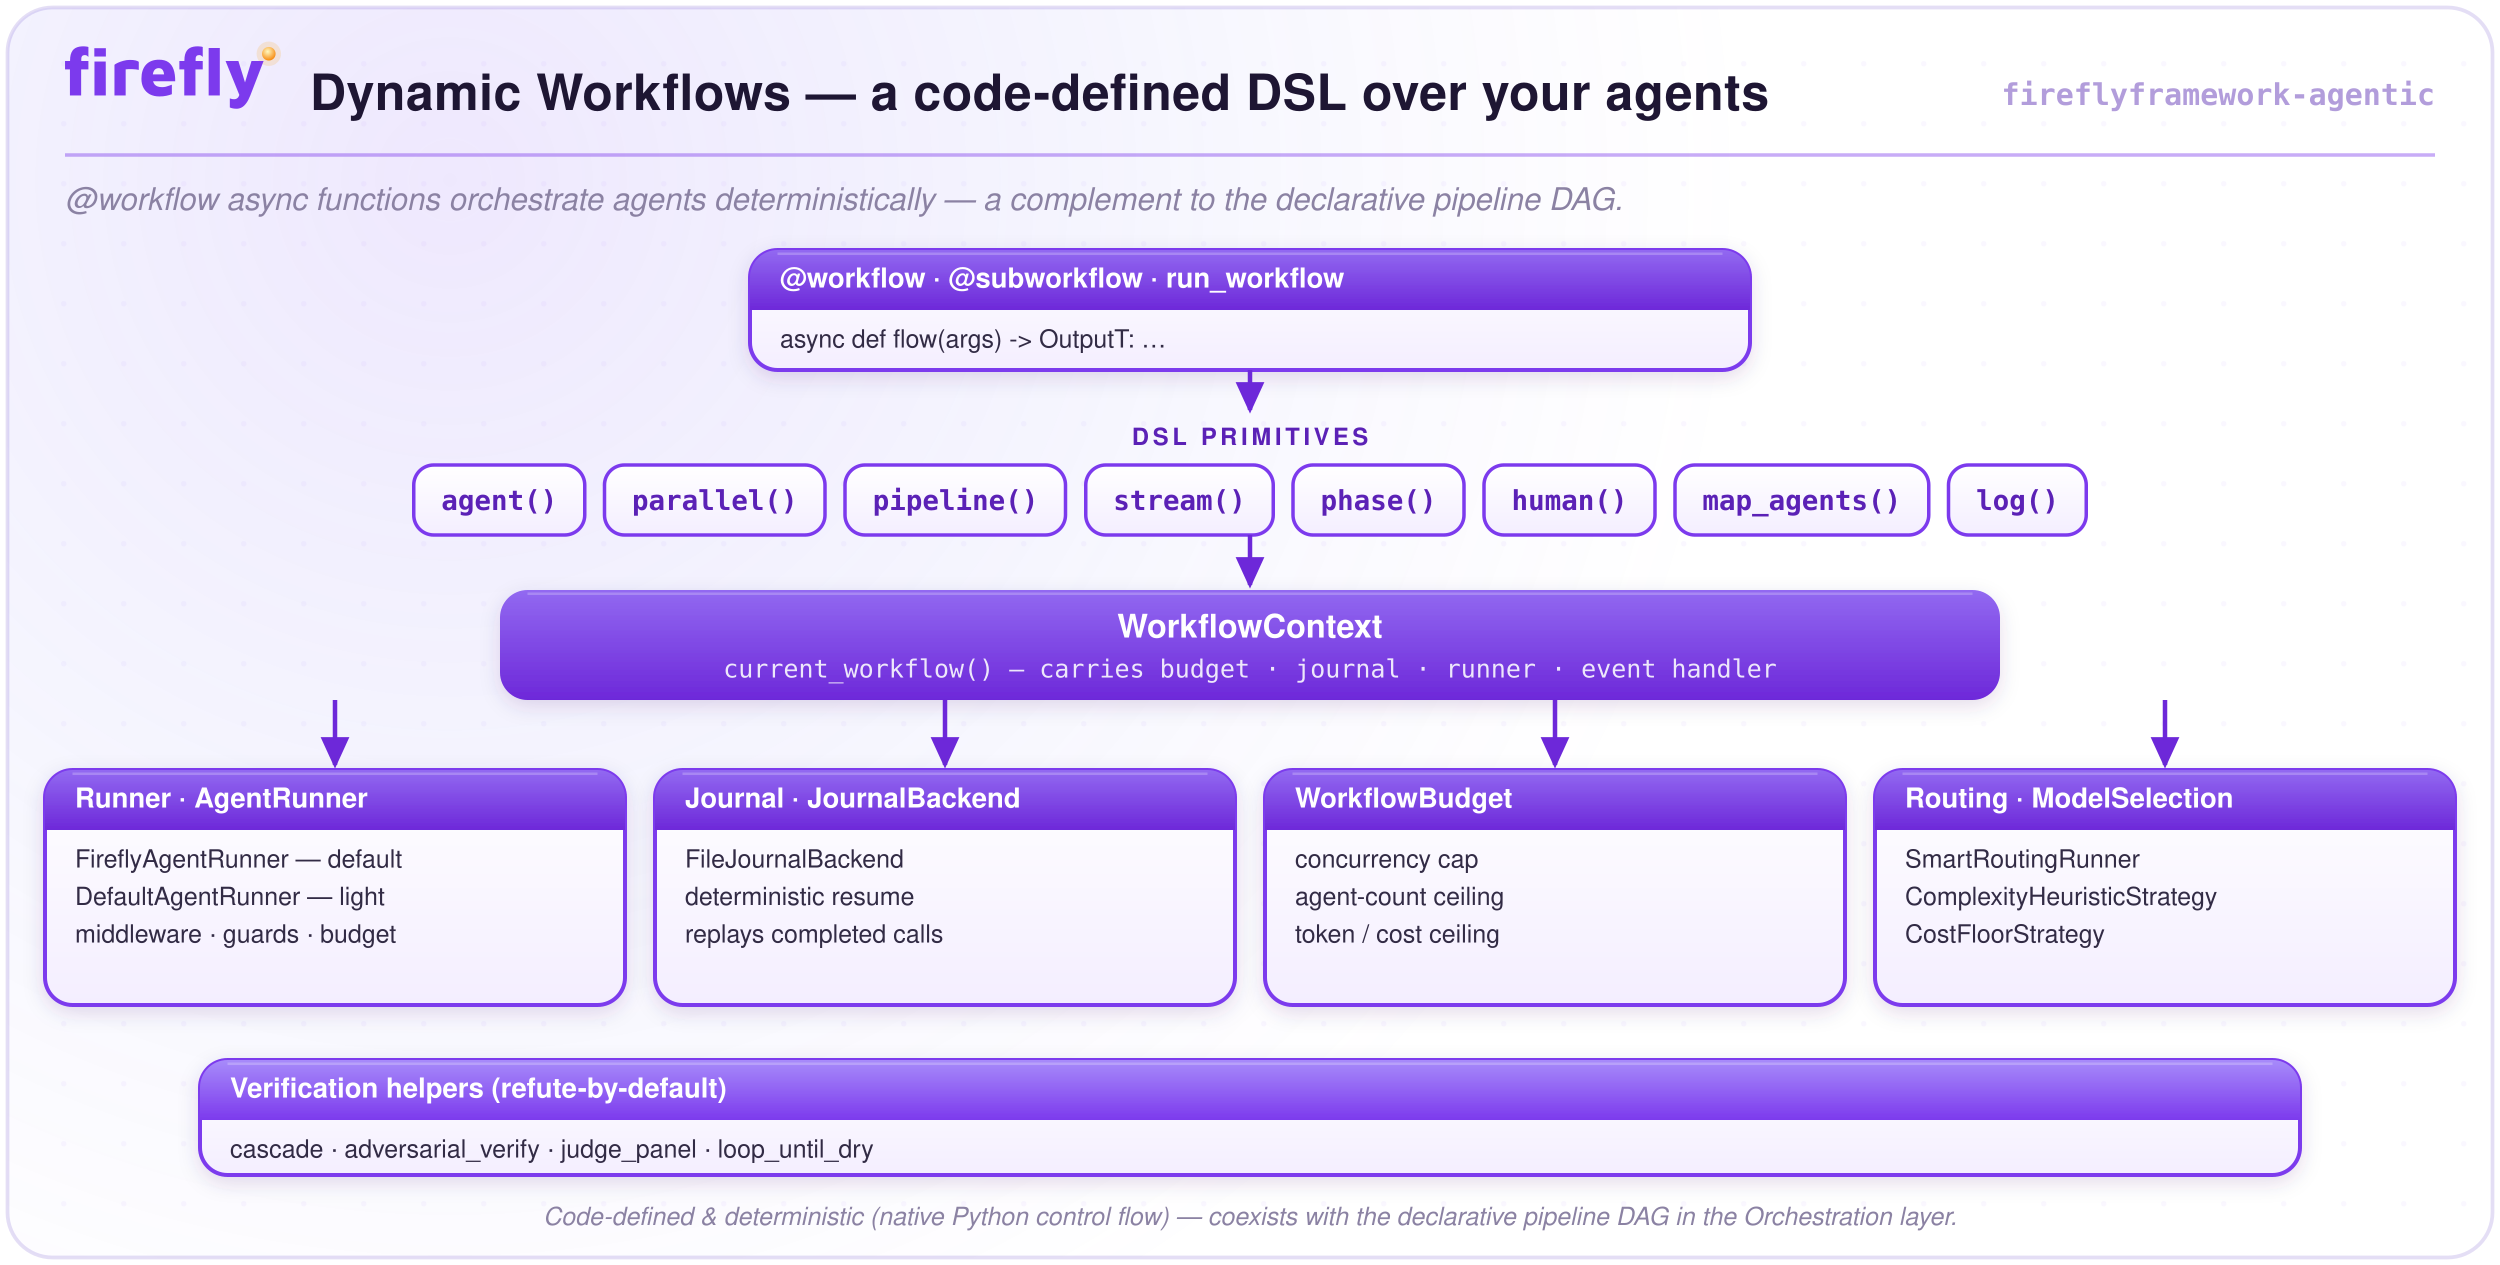
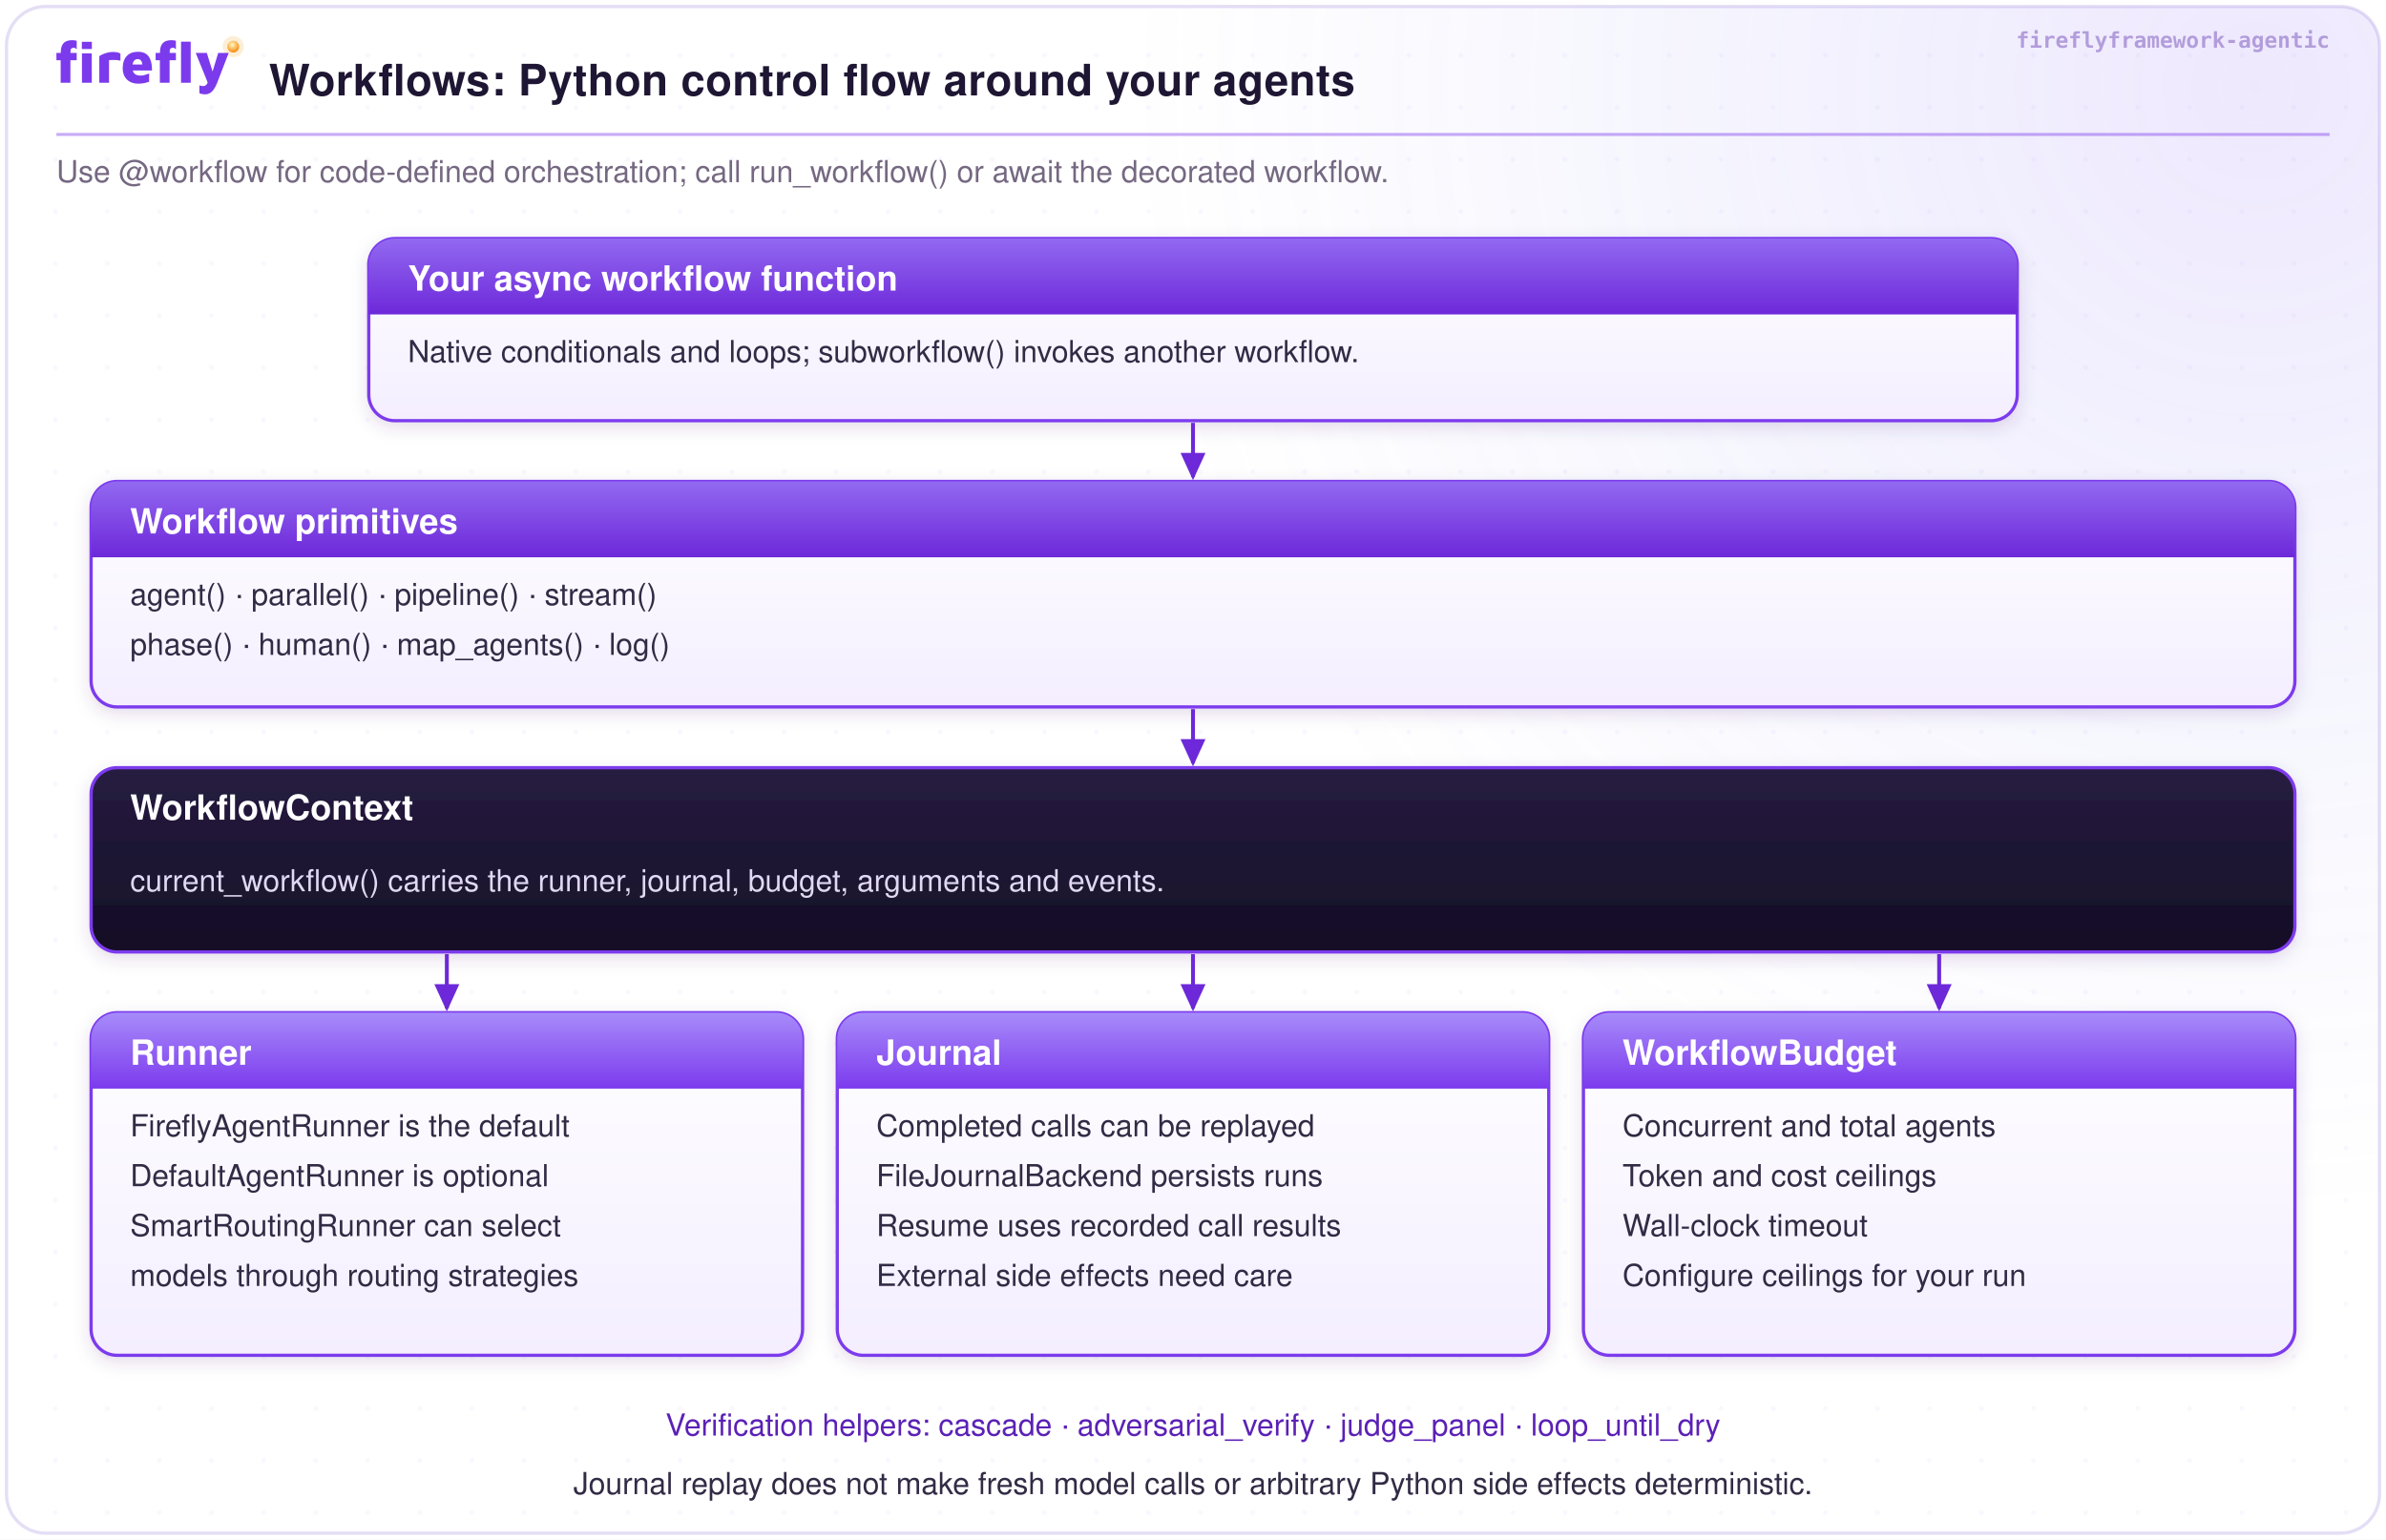
- <svg xmlns="http://www.w3.org/2000/svg" width="1000" height="506" viewBox="0 0 1000 506" role="img" aria-label="Firefly Agentic Dynamic Workflows: the @workflow DSL primitives over a WorkflowContext carrying runner, journal, budget and routing." font-family="-apple-system,'Segoe UI',Helvetica,Arial,sans-serif">
+ <svg xmlns="http://www.w3.org/2000/svg" width="1100" height="710" viewBox="0 0 1100 710" role="img" aria-labelledby="diagram-title diagram-description" font-family="-apple-system,'Segoe UI',Helvetica,Arial,sans-serif">
  <defs>
    <linearGradient id="hdr" x1="0" y1="0" x2="0" y2="1">
      <stop offset="0" stop-color="#9269f1" />
      <stop offset="1" stop-color="#6d28d9" />
    </linearGradient>
    <linearGradient id="door" x1="0" y1="0" x2="0" y2="1">
      <stop offset="0" stop-color="#a78bfa" />
      <stop offset="1" stop-color="#7c3aed" />
    </linearGradient>
    <linearGradient id="bed" x1="0" y1="0" x2="0" y2="1">
      <stop offset="0" stop-color="#271c41" />
      <stop offset="1" stop-color="#140e25" />
    </linearGradient>
    <linearGradient id="card" x1="0" y1="0" x2="0" y2="1">
      <stop offset="0" stop-color="#ffffff" />
      <stop offset="1" stop-color="#f4eeff" />
    </linearGradient>
-     <radialGradient id="amb" cx="180" cy="72" r="520" gradientUnits="userSpaceOnUse">
+     <radialGradient id="amb" cx="1040" cy="40" r="520" gradientUnits="userSpaceOnUse">
      <stop offset="0" stop-color="#8b5cf6" stop-opacity="0.14" />
      <stop offset="0.6" stop-color="#6366f1" stop-opacity="0.05" />
      <stop offset="1" stop-color="#8b5cf6" stop-opacity="0" />
    </radialGradient>
    <pattern id="grid" width="24" height="24" patternUnits="userSpaceOnUse">
      <circle cx="1.5" cy="1.5" r="1.1" fill="#8b5cf6" opacity="0.05" />
    </pattern>
    <filter id="sh" x="-25%" y="-25%" width="150%" height="180%">
      <feDropShadow dx="0" dy="2.5" stdDeviation="4" flood-color="#3b1d6e" flood-opacity="0.14" />
    </filter>
    <marker id="arr" markerWidth="9" markerHeight="9" refX="6.2" refY="3.2" orient="auto">
      <path d="M0 0L7 3.2L0 6.4Z" fill="#6d28d9" />
    </marker>
    <marker id="arrb" markerWidth="9" markerHeight="9" refX="6.2" refY="3.2" orient="auto">
      <path d="M0 0L7 3.2L0 6.4Z" fill="#6366f1" />
    </marker>
    <marker id="arra" markerWidth="9" markerHeight="9" refX="6.2" refY="3.2" orient="auto">
      <path d="M0 0L7 3.2L0 6.4Z" fill="#c2722a" />
    </marker>
    <g id="fly">
      <circle r="8.5" fill="#a78bfa" opacity="0.10" />
      <circle r="4.6" fill="#c4b5fd" opacity="0.22" />
      <circle r="2.4" fill="#ddd6fe" opacity="0.75" />
      <circle r="1.2" fill="#f5f3ff" />
    </g>
    <g id="ffly">
      <circle r="8.5" fill="#f6a821" opacity="0.10" />
      <circle r="4.6" fill="#ffc24a" opacity="0.22" />
      <circle r="2.4" fill="#ffd980" opacity="0.78" />
      <circle r="1.2" fill="#fff6e0" />
    </g>
    <radialGradient id="dot" cx="42%" cy="34%" r="72%">
      <stop offset="0" stop-color="#FFF9C1" />
      <stop offset="1" stop-color="#F68000" />
    </radialGradient>
  </defs>
-   <rect width="1000" height="506" fill="#ffffff" />
-   <rect x="3" y="3" width="994" height="500" rx="18" fill="#ffffff" stroke="#e4def5" stroke-width="1.5" />
-   <rect x="3" y="3" width="994" height="500" rx="18" fill="url(#grid)" />
-   <rect x="3" y="3" width="994" height="500" rx="18" fill="url(#amb)" />
+   <rect width="1100" height="710" fill="#ffffff" />
+   <rect x="3" y="3" width="1094" height="704" rx="18" fill="#ffffff" stroke="#e4def5" stroke-width="1.5" />
+   <rect x="3" y="3" width="1094" height="704" rx="18" fill="url(#grid)" />
+   <rect x="3" y="3" width="1094" height="704" rx="18" fill="url(#amb)" />
  <circle cx="107.52" cy="21.50" r="4.89" fill="#f6a821" opacity="0.18" />
  <g transform="translate(25.28,11.90) scale(0.1812)">
    <path d="M14.85 145V87.55H4.05V68.95H15.15V67.6C15.15 62.8 15.6 58.65 16.5 55.15C17.5 51.55 18.85 48.55 20.55 46.15C22.25 43.75 24.35 41.85 26.85 40.45C29.35 39.05 32.1 38.05 35.1 37.45C38.2 36.85 41.55 36.55 45.15 36.55C46.75 36.55 48.55 36.7 50.55 37C52.65 37.2 54.35 37.55 55.65 38.05V59.95C54.55 58.75 53.45 57.8 52.35 57.1C51.25 56.3 49.65 55.9 47.55 55.9C46.35 55.9 45.25 56.1 44.25 56.5C43.35 56.8 42.55 57.3 41.85 58C41.25 58.6 40.75 59.45 40.35 60.55C40.05 61.65 39.9 62.9 39.9 64.3V68.95H55.65V87.55H39.6V145H14.85ZM69 145V70.15H93.9L94.05 145H69ZM68.7 59.2V40.75H94.2V59.2H68.7ZM113.161 145V77.35C114.661 75.95 117.211 74.45 120.811 72.85C124.411 71.15 128.511 69.7 133.111 68.5C137.811 67.2 142.411 66.55 146.911 66.55C152.411 66.55 156.711 66.95 159.811 67.75C162.911 68.55 165.261 69.55 166.861 70.75V88.6C165.261 88.2 163.161 87.85 160.561 87.55C157.961 87.25 155.211 87.05 152.311 86.95C149.411 86.85 146.661 86.85 144.061 86.95C141.561 87.05 139.511 87.2 137.911 87.4V145H113.161ZM212.128 147.25C204.328 147.25 197.428 145.7 191.428 142.6C185.528 139.4 180.928 134.9 177.628 129.1C174.328 123.2 172.678 116.25 172.678 108.25C172.678 94.95 176.028 84.6 182.728 77.2C189.428 69.8 199.078 66.1 211.678 66.1C220.078 66.1 226.878 67.9 232.078 71.5C237.278 75.1 241.128 80.45 243.628 87.55C246.128 94.65 247.328 103.35 247.228 113.65H189.928L186.928 98.5H226.228L223.228 106.6C223.128 98.5 222.078 92.85 220.078 89.65C218.178 86.35 214.978 84.7 210.478 84.7C208.078 84.7 205.878 85.4 203.878 86.8C201.878 88.1 200.278 90.25 199.078 93.25C197.978 96.25 197.428 100.3 197.428 105.4C197.428 112.3 199.028 117.6 202.228 121.3C205.528 124.9 210.928 126.7 218.428 126.7C221.128 126.7 223.828 126.4 226.528 125.8C229.228 125.1 231.728 124.3 234.028 123.4C236.328 122.5 238.278 121.8 239.878 121.3V142.3C236.378 143.6 232.378 144.75 227.878 145.75C223.478 146.75 218.228 147.25 212.128 147.25ZM267.243 145V87.55H256.443V68.95H267.543V67.6C267.543 62.8 267.993 58.65 268.893 55.15C269.893 51.55 271.243 48.55 272.943 46.15C274.643 43.75 276.743 41.85 279.243 40.45C281.743 39.05 284.493 38.05 287.493 37.45C290.593 36.85 293.943 36.55 297.543 36.55C299.143 36.55 300.943 36.7 302.943 37C305.043 37.2 306.743 37.55 308.043 38.05V59.95C306.943 58.75 305.843 57.8 304.743 57.1C303.643 56.3 302.043 55.9 299.943 55.9C298.743 55.9 297.643 56.1 296.643 56.5C295.743 56.8 294.943 57.3 294.243 58C293.643 58.6 293.143 59.45 292.743 60.55C292.443 61.65 292.293 62.9 292.293 64.3V68.95H308.043V87.55H291.993V145H267.243ZM345.693 145H321.093V40.3H345.693V145ZM382.828 174.4C380.128 174.4 377.428 174.15 374.728 173.65C372.128 173.15 369.828 172.45 367.828 171.55V151.6C369.728 152.2 371.378 152.65 372.778 152.95C374.278 153.25 375.778 153.4 377.278 153.4C379.578 153.4 381.628 152.85 383.428 151.75C385.228 150.75 386.728 148.95 387.928 146.35C389.128 143.75 389.978 140 390.478 135.1L391.078 149.5L358.378 68.95H386.728L402.478 119.95H400.228L415.678 68.95H442.378L413.128 144.85C410.328 152.05 407.328 157.8 404.128 162.1C400.928 166.5 397.528 169.65 393.928 171.55C390.328 173.45 386.628 174.4 382.828 174.4Z" fill="#7c3aed" />
  </g>
  <circle cx="107.52" cy="21.50" r="2.72" fill="url(#dot)" />
-   <text x="124" y="44" font-size="20" font-weight="800" fill="#1e1633" font-family="-apple-system,'Segoe UI',Helvetica,Arial,sans-serif" letter-spacing="0.2">Dynamic Workflows — a code-defined DSL over your agents</text>
-   <text x="974" y="42" text-anchor="end" font-size="12" font-weight="600" fill="#b29ddb" font-family="ui-monospace,'SF Mono',Menlo,Consolas,monospace">fireflyframework-agentic</text>
-   <line x1="26" y1="62" x2="974" y2="62" stroke="#7c3aed" stroke-width="1.4" opacity="0.42" />
-   <text x="26" y="84" font-size="12.5" font-style="italic" fill="#8b82a3" font-family="-apple-system,'Segoe UI',Helvetica,Arial,sans-serif">@workflow async functions orchestrate agents deterministically — a complement to the declarative pipeline DAG.</text>
+   <text x="124" y="44" font-size="20" font-weight="800" fill="#1e1633" font-family="-apple-system,'Segoe UI',Helvetica,Arial,sans-serif" letter-spacing="0.2">Workflows: Python control flow around your agents</text>
+   <text x="1074" y="22" text-anchor="end" font-size="10" font-weight="600" fill="#b29ddb" font-family="ui-monospace,'SF Mono',Menlo,Consolas,monospace">fireflyframework-agentic</text>
+   <line x1="26" y1="62" x2="1074" y2="62" stroke="#7c3aed" stroke-width="1.4" opacity="0.42" />
+   <text x="26" y="84" font-size="14" fill="#756881" font-family="-apple-system,'Segoe UI',Helvetica,Arial,sans-serif">Use @workflow for code-defined orchestration; call run_workflow() or await the decorated workflow.</text>
  <g filter="url(#sh)">
-     <rect x="300.0" y="100.0" width="400.0" height="48" rx="11" fill="url(#card)" stroke="#7c3aed" stroke-width="1.6" />
-     <path d="M300.0 111a11 11 0 0 1 11 -11h378.0a11 11 0 0 1 11 11v13H300.0Z" fill="url(#hdr)" />
-     <path d="M311.0 101.5h378.0" stroke="#ffffff" stroke-opacity="0.22" stroke-width="1" />
+     <rect x="170" y="110" width="760" height="84" rx="12" fill="url(#card)" stroke="#7c3aed" stroke-width="1.5" />
  </g>
-   <text x="312.0" y="115" font-size="11" font-weight="700" fill="#fff" font-family="-apple-system,'Segoe UI',Helvetica,Arial,sans-serif">@workflow · @subworkflow · run_workflow</text>
-   <text x="312.0" y="139" font-size="10" fill="#322b45" font-family="-apple-system,'Segoe UI',Helvetica,Arial,sans-serif">async def flow(args) -&gt; OutputT:   …</text>
-   <line x1="500.0" y1="148.0" x2="500.0" y2="164.0" stroke="#6d28d9" stroke-width="1.8" marker-end="url(#arr)" />
-   <text x="500" y="178" text-anchor="middle" font-size="9.5" font-weight="700" fill="#5b21b6" letter-spacing="1.5">DSL PRIMITIVES</text>
-   <rect x="165.5" y="186" width="68.4" height="28" rx="8" fill="url(#card)" stroke="#7c3aed" stroke-width="1.4" />
-   <text x="199.7" y="204" text-anchor="middle" font-size="11" font-weight="700" fill="#5b21b6" font-family="ui-monospace,'SF Mono',Menlo,Consolas,monospace">agent()</text>
-   <rect x="241.8" y="186" width="88.2" height="28" rx="8" fill="url(#card)" stroke="#7c3aed" stroke-width="1.4" />
-   <text x="285.9" y="204" text-anchor="middle" font-size="11" font-weight="700" fill="#5b21b6" font-family="ui-monospace,'SF Mono',Menlo,Consolas,monospace">parallel()</text>
-   <rect x="338.0" y="186" width="88.2" height="28" rx="8" fill="url(#card)" stroke="#7c3aed" stroke-width="1.4" />
-   <text x="382.2" y="204" text-anchor="middle" font-size="11" font-weight="700" fill="#5b21b6" font-family="ui-monospace,'SF Mono',Menlo,Consolas,monospace">pipeline()</text>
-   <rect x="434.3" y="186" width="75.0" height="28" rx="8" fill="url(#card)" stroke="#7c3aed" stroke-width="1.4" />
-   <text x="471.8" y="204" text-anchor="middle" font-size="11" font-weight="700" fill="#5b21b6" font-family="ui-monospace,'SF Mono',Menlo,Consolas,monospace">stream()</text>
-   <rect x="517.2" y="186" width="68.4" height="28" rx="8" fill="url(#card)" stroke="#7c3aed" stroke-width="1.4" />
-   <text x="551.4" y="204" text-anchor="middle" font-size="11" font-weight="700" fill="#5b21b6" font-family="ui-monospace,'SF Mono',Menlo,Consolas,monospace">phase()</text>
-   <rect x="593.6" y="186" width="68.4" height="28" rx="8" fill="url(#card)" stroke="#7c3aed" stroke-width="1.4" />
-   <text x="627.8" y="204" text-anchor="middle" font-size="11" font-weight="700" fill="#5b21b6" font-family="ui-monospace,'SF Mono',Menlo,Consolas,monospace">human()</text>
-   <rect x="670.0" y="186" width="101.5" height="28" rx="8" fill="url(#card)" stroke="#7c3aed" stroke-width="1.4" />
-   <text x="720.7" y="204" text-anchor="middle" font-size="11" font-weight="700" fill="#5b21b6" font-family="ui-monospace,'SF Mono',Menlo,Consolas,monospace">map_agents()</text>
-   <rect x="779.4" y="186" width="55.1" height="28" rx="8" fill="url(#card)" stroke="#7c3aed" stroke-width="1.4" />
-   <text x="807.0" y="204" text-anchor="middle" font-size="11" font-weight="700" fill="#5b21b6" font-family="ui-monospace,'SF Mono',Menlo,Consolas,monospace">log()</text>
-   <line x1="500.0" y1="214.0" x2="500.0" y2="234.0" stroke="#6d28d9" stroke-width="1.8" marker-end="url(#arr)" />
+   <path d="M170 122a12 12 0 0 1 12 -12h736a12 12 0 0 1 12 12v23H170Z" fill="url(#hdr)" />
+   <text x="188" y="134" font-size="16" font-weight="700" fill="#fff" font-family="-apple-system,'Segoe UI',Helvetica,Arial,sans-serif" text-anchor="start">Your async workflow function</text>
+   <text x="188" y="167" font-size="14" font-weight="400" fill="#322b45" font-family="-apple-system,'Segoe UI',Helvetica,Arial,sans-serif" text-anchor="start">Native conditionals and loops; subworkflow() invokes another workflow.</text>
+   <line x1="550.0" y1="195.0" x2="550.0" y2="220.0" stroke="#6d28d9" stroke-width="1.8" marker-end="url(#arr)" />
  <g filter="url(#sh)">
-     <rect x="200.0" y="236" width="600" height="44" rx="11" fill="url(#hdr)" />
-     <path d="M211.0 237.5h578" stroke="#ffffff" stroke-opacity="0.22" stroke-width="1" />
+     <rect x="42" y="222" width="1016" height="104" rx="12" fill="url(#card)" stroke="#7c3aed" stroke-width="1.5" />
  </g>
-   <text x="500" y="255" text-anchor="middle" font-size="13" font-weight="800" fill="#fff">WorkflowContext</text>
-   <text x="500" y="271" text-anchor="middle" font-size="10" fill="#ede7fb" font-family="ui-monospace,'SF Mono',Menlo,Consolas,monospace">current_workflow() — carries budget · journal · runner · event handler</text>
-   <line x1="134.0" y1="280.0" x2="134.0" y2="306.0" stroke="#6d28d9" stroke-width="1.8" marker-end="url(#arr)" />
+   <path d="M42 234a12 12 0 0 1 12 -12h992a12 12 0 0 1 12 12v23H42Z" fill="url(#hdr)" />
+   <text x="60" y="246" font-size="16" font-weight="700" fill="#fff" font-family="-apple-system,'Segoe UI',Helvetica,Arial,sans-serif" text-anchor="start">Workflow primitives</text>
+   <text x="60" y="279" font-size="14" font-weight="400" fill="#322b45" font-family="-apple-system,'Segoe UI',Helvetica,Arial,sans-serif" text-anchor="start">agent() · parallel() · pipeline() · stream()</text>
+   <text x="60" y="302" font-size="14" font-weight="400" fill="#322b45" font-family="-apple-system,'Segoe UI',Helvetica,Arial,sans-serif" text-anchor="start">phase() · human() · map_agents() · log()</text>
+   <line x1="550.0" y1="327.0" x2="550.0" y2="352.0" stroke="#6d28d9" stroke-width="1.8" marker-end="url(#arr)" />
  <g filter="url(#sh)">
-     <rect x="18.0" y="308.0" width="232.0" height="94" rx="11" fill="url(#card)" stroke="#7c3aed" stroke-width="1.6" />
-     <path d="M18.0 319a11 11 0 0 1 11 -11h210.0a11 11 0 0 1 11 11v13H18.0Z" fill="url(#hdr)" />
-     <path d="M29.0 309.5h210.0" stroke="#ffffff" stroke-opacity="0.22" stroke-width="1" />
+     <rect x="42" y="354" width="1016" height="85" rx="12" fill="url(#bed)" stroke="#7c3aed" stroke-width="1.5" />
  </g>
-   <text x="30.0" y="323" font-size="11" font-weight="700" fill="#fff" font-family="-apple-system,'Segoe UI',Helvetica,Arial,sans-serif">Runner · AgentRunner</text>
-   <text x="30.0" y="347" font-size="10" fill="#322b45" font-family="-apple-system,'Segoe UI',Helvetica,Arial,sans-serif">FireflyAgentRunner — default</text>
-   <text x="30.0" y="362" font-size="10" fill="#322b45" font-family="-apple-system,'Segoe UI',Helvetica,Arial,sans-serif">DefaultAgentRunner — light</text>
-   <text x="30.0" y="377" font-size="10" fill="#322b45" font-family="-apple-system,'Segoe UI',Helvetica,Arial,sans-serif">middleware · guards · budget</text>
-   <line x1="378.0" y1="280.0" x2="378.0" y2="306.0" stroke="#6d28d9" stroke-width="1.8" marker-end="url(#arr)" />
+   <text x="60" y="378" font-size="16" font-weight="700" fill="#fff" font-family="-apple-system,'Segoe UI',Helvetica,Arial,sans-serif" text-anchor="start">WorkflowContext</text>
+   <text x="60" y="411" font-size="14" font-weight="400" fill="#e1d8f3" font-family="-apple-system,'Segoe UI',Helvetica,Arial,sans-serif" text-anchor="start">current_workflow() carries the runner, journal, budget, arguments and events.</text>
+   <line x1="206.0" y1="440.0" x2="206.0" y2="465.0" stroke="#6d28d9" stroke-width="1.8" marker-end="url(#arr)" />
  <g filter="url(#sh)">
-     <rect x="262.0" y="308.0" width="232.0" height="94" rx="11" fill="url(#card)" stroke="#7c3aed" stroke-width="1.6" />
-     <path d="M262.0 319a11 11 0 0 1 11 -11h210.0a11 11 0 0 1 11 11v13H262.0Z" fill="url(#hdr)" />
-     <path d="M273.0 309.5h210.0" stroke="#ffffff" stroke-opacity="0.22" stroke-width="1" />
+     <rect x="42" y="467" width="328" height="158" rx="12" fill="url(#card)" stroke="#7c3aed" stroke-width="1.5" />
  </g>
-   <text x="274.0" y="323" font-size="11" font-weight="700" fill="#fff" font-family="-apple-system,'Segoe UI',Helvetica,Arial,sans-serif">Journal · JournalBackend</text>
-   <text x="274.0" y="347" font-size="10" fill="#322b45" font-family="-apple-system,'Segoe UI',Helvetica,Arial,sans-serif">FileJournalBackend</text>
-   <text x="274.0" y="362" font-size="10" fill="#322b45" font-family="-apple-system,'Segoe UI',Helvetica,Arial,sans-serif">deterministic resume</text>
-   <text x="274.0" y="377" font-size="10" fill="#322b45" font-family="-apple-system,'Segoe UI',Helvetica,Arial,sans-serif">replays completed calls</text>
-   <line x1="622.0" y1="280.0" x2="622.0" y2="306.0" stroke="#6d28d9" stroke-width="1.8" marker-end="url(#arr)" />
+   <path d="M42 479a12 12 0 0 1 12 -12h304a12 12 0 0 1 12 12v23H42Z" fill="url(#door)" />
+   <text x="60" y="491" font-size="16" font-weight="700" fill="#fff" font-family="-apple-system,'Segoe UI',Helvetica,Arial,sans-serif" text-anchor="start">Runner</text>
+   <text x="60" y="524" font-size="14" font-weight="400" fill="#322b45" font-family="-apple-system,'Segoe UI',Helvetica,Arial,sans-serif" text-anchor="start">FireflyAgentRunner is the default</text>
+   <text x="60" y="547" font-size="14" font-weight="400" fill="#322b45" font-family="-apple-system,'Segoe UI',Helvetica,Arial,sans-serif" text-anchor="start">DefaultAgentRunner is optional</text>
+   <text x="60" y="570" font-size="14" font-weight="400" fill="#322b45" font-family="-apple-system,'Segoe UI',Helvetica,Arial,sans-serif" text-anchor="start">SmartRoutingRunner can select</text>
+   <text x="60" y="593" font-size="14" font-weight="400" fill="#322b45" font-family="-apple-system,'Segoe UI',Helvetica,Arial,sans-serif" text-anchor="start">models through routing strategies</text>
+   <line x1="550.0" y1="440.0" x2="550.0" y2="465.0" stroke="#6d28d9" stroke-width="1.8" marker-end="url(#arr)" />
  <g filter="url(#sh)">
-     <rect x="506.0" y="308.0" width="232.0" height="94" rx="11" fill="url(#card)" stroke="#7c3aed" stroke-width="1.6" />
-     <path d="M506.0 319a11 11 0 0 1 11 -11h210.0a11 11 0 0 1 11 11v13H506.0Z" fill="url(#hdr)" />
-     <path d="M517.0 309.5h210.0" stroke="#ffffff" stroke-opacity="0.22" stroke-width="1" />
+     <rect x="386" y="467" width="328" height="158" rx="12" fill="url(#card)" stroke="#7c3aed" stroke-width="1.5" />
  </g>
-   <text x="518.0" y="323" font-size="11" font-weight="700" fill="#fff" font-family="-apple-system,'Segoe UI',Helvetica,Arial,sans-serif">WorkflowBudget</text>
-   <text x="518.0" y="347" font-size="10" fill="#322b45" font-family="-apple-system,'Segoe UI',Helvetica,Arial,sans-serif">concurrency cap</text>
-   <text x="518.0" y="362" font-size="10" fill="#322b45" font-family="-apple-system,'Segoe UI',Helvetica,Arial,sans-serif">agent-count ceiling</text>
-   <text x="518.0" y="377" font-size="10" fill="#322b45" font-family="-apple-system,'Segoe UI',Helvetica,Arial,sans-serif">token / cost ceiling</text>
-   <line x1="866.0" y1="280.0" x2="866.0" y2="306.0" stroke="#6d28d9" stroke-width="1.8" marker-end="url(#arr)" />
+   <path d="M386 479a12 12 0 0 1 12 -12h304a12 12 0 0 1 12 12v23H386Z" fill="url(#door)" />
+   <text x="404" y="491" font-size="16" font-weight="700" fill="#fff" font-family="-apple-system,'Segoe UI',Helvetica,Arial,sans-serif" text-anchor="start">Journal</text>
+   <text x="404" y="524" font-size="14" font-weight="400" fill="#322b45" font-family="-apple-system,'Segoe UI',Helvetica,Arial,sans-serif" text-anchor="start">Completed calls can be replayed</text>
+   <text x="404" y="547" font-size="14" font-weight="400" fill="#322b45" font-family="-apple-system,'Segoe UI',Helvetica,Arial,sans-serif" text-anchor="start">FileJournalBackend persists runs</text>
+   <text x="404" y="570" font-size="14" font-weight="400" fill="#322b45" font-family="-apple-system,'Segoe UI',Helvetica,Arial,sans-serif" text-anchor="start">Resume uses recorded call results</text>
+   <text x="404" y="593" font-size="14" font-weight="400" fill="#322b45" font-family="-apple-system,'Segoe UI',Helvetica,Arial,sans-serif" text-anchor="start">External side effects need care</text>
+   <line x1="894.0" y1="440.0" x2="894.0" y2="465.0" stroke="#6d28d9" stroke-width="1.8" marker-end="url(#arr)" />
  <g filter="url(#sh)">
-     <rect x="750.0" y="308.0" width="232.0" height="94" rx="11" fill="url(#card)" stroke="#7c3aed" stroke-width="1.6" />
-     <path d="M750.0 319a11 11 0 0 1 11 -11h210.0a11 11 0 0 1 11 11v13H750.0Z" fill="url(#hdr)" />
-     <path d="M761.0 309.5h210.0" stroke="#ffffff" stroke-opacity="0.22" stroke-width="1" />
+     <rect x="730" y="467" width="328" height="158" rx="12" fill="url(#card)" stroke="#7c3aed" stroke-width="1.5" />
  </g>
-   <text x="762.0" y="323" font-size="11" font-weight="700" fill="#fff" font-family="-apple-system,'Segoe UI',Helvetica,Arial,sans-serif">Routing · ModelSelection</text>
-   <text x="762.0" y="347" font-size="10" fill="#322b45" font-family="-apple-system,'Segoe UI',Helvetica,Arial,sans-serif">SmartRoutingRunner</text>
-   <text x="762.0" y="362" font-size="10" fill="#322b45" font-family="-apple-system,'Segoe UI',Helvetica,Arial,sans-serif">ComplexityHeuristicStrategy</text>
-   <text x="762.0" y="377" font-size="10" fill="#322b45" font-family="-apple-system,'Segoe UI',Helvetica,Arial,sans-serif">CostFloorStrategy</text>
-   <g filter="url(#sh)">
-     <rect x="80.0" y="424.0" width="840.0" height="46" rx="11" fill="url(#card)" stroke="#7c3aed" stroke-width="1.6" />
-     <path d="M80.0 435a11 11 0 0 1 11 -11h818.0a11 11 0 0 1 11 11v13H80.0Z" fill="url(#door)" />
-     <path d="M91.0 425.5h818.0" stroke="#ffffff" stroke-opacity="0.22" stroke-width="1" />
-   </g>
-   <text x="92.0" y="439" font-size="11" font-weight="700" fill="#fff" font-family="-apple-system,'Segoe UI',Helvetica,Arial,sans-serif">Verification helpers (refute-by-default)</text>
-   <text x="92.0" y="463" font-size="10" fill="#322b45" font-family="-apple-system,'Segoe UI',Helvetica,Arial,sans-serif">cascade · adversarial_verify · judge_panel · loop_until_dry</text>
-   <text x="500" y="490" text-anchor="middle" font-size="10" font-style="italic" fill="#8b82a3">Code-defined &amp; deterministic (native Python control flow) — coexists with the declarative pipeline DAG in the Orchestration layer.</text>
+   <path d="M730 479a12 12 0 0 1 12 -12h304a12 12 0 0 1 12 12v23H730Z" fill="url(#door)" />
+   <text x="748" y="491" font-size="16" font-weight="700" fill="#fff" font-family="-apple-system,'Segoe UI',Helvetica,Arial,sans-serif" text-anchor="start">WorkflowBudget</text>
+   <text x="748" y="524" font-size="14" font-weight="400" fill="#322b45" font-family="-apple-system,'Segoe UI',Helvetica,Arial,sans-serif" text-anchor="start">Concurrent and total agents</text>
+   <text x="748" y="547" font-size="14" font-weight="400" fill="#322b45" font-family="-apple-system,'Segoe UI',Helvetica,Arial,sans-serif" text-anchor="start">Token and cost ceilings</text>
+   <text x="748" y="570" font-size="14" font-weight="400" fill="#322b45" font-family="-apple-system,'Segoe UI',Helvetica,Arial,sans-serif" text-anchor="start">Wall-clock timeout</text>
+   <text x="748" y="593" font-size="14" font-weight="400" fill="#322b45" font-family="-apple-system,'Segoe UI',Helvetica,Arial,sans-serif" text-anchor="start">Configure ceilings for your run</text>
+   <text x="550" y="662" font-size="14" font-weight="400" fill="#5b21b6" font-family="-apple-system,'Segoe UI',Helvetica,Arial,sans-serif" text-anchor="middle">Verification helpers: cascade · adversarial_verify · judge_panel · loop_until_dry</text>
+   <text x="550" y="689" font-size="14" font-weight="400" fill="#322b45" font-family="-apple-system,'Segoe UI',Helvetica,Arial,sans-serif" text-anchor="middle">Journal replay does not make fresh model calls or arbitrary Python side effects deterministic.</text>
</svg>
